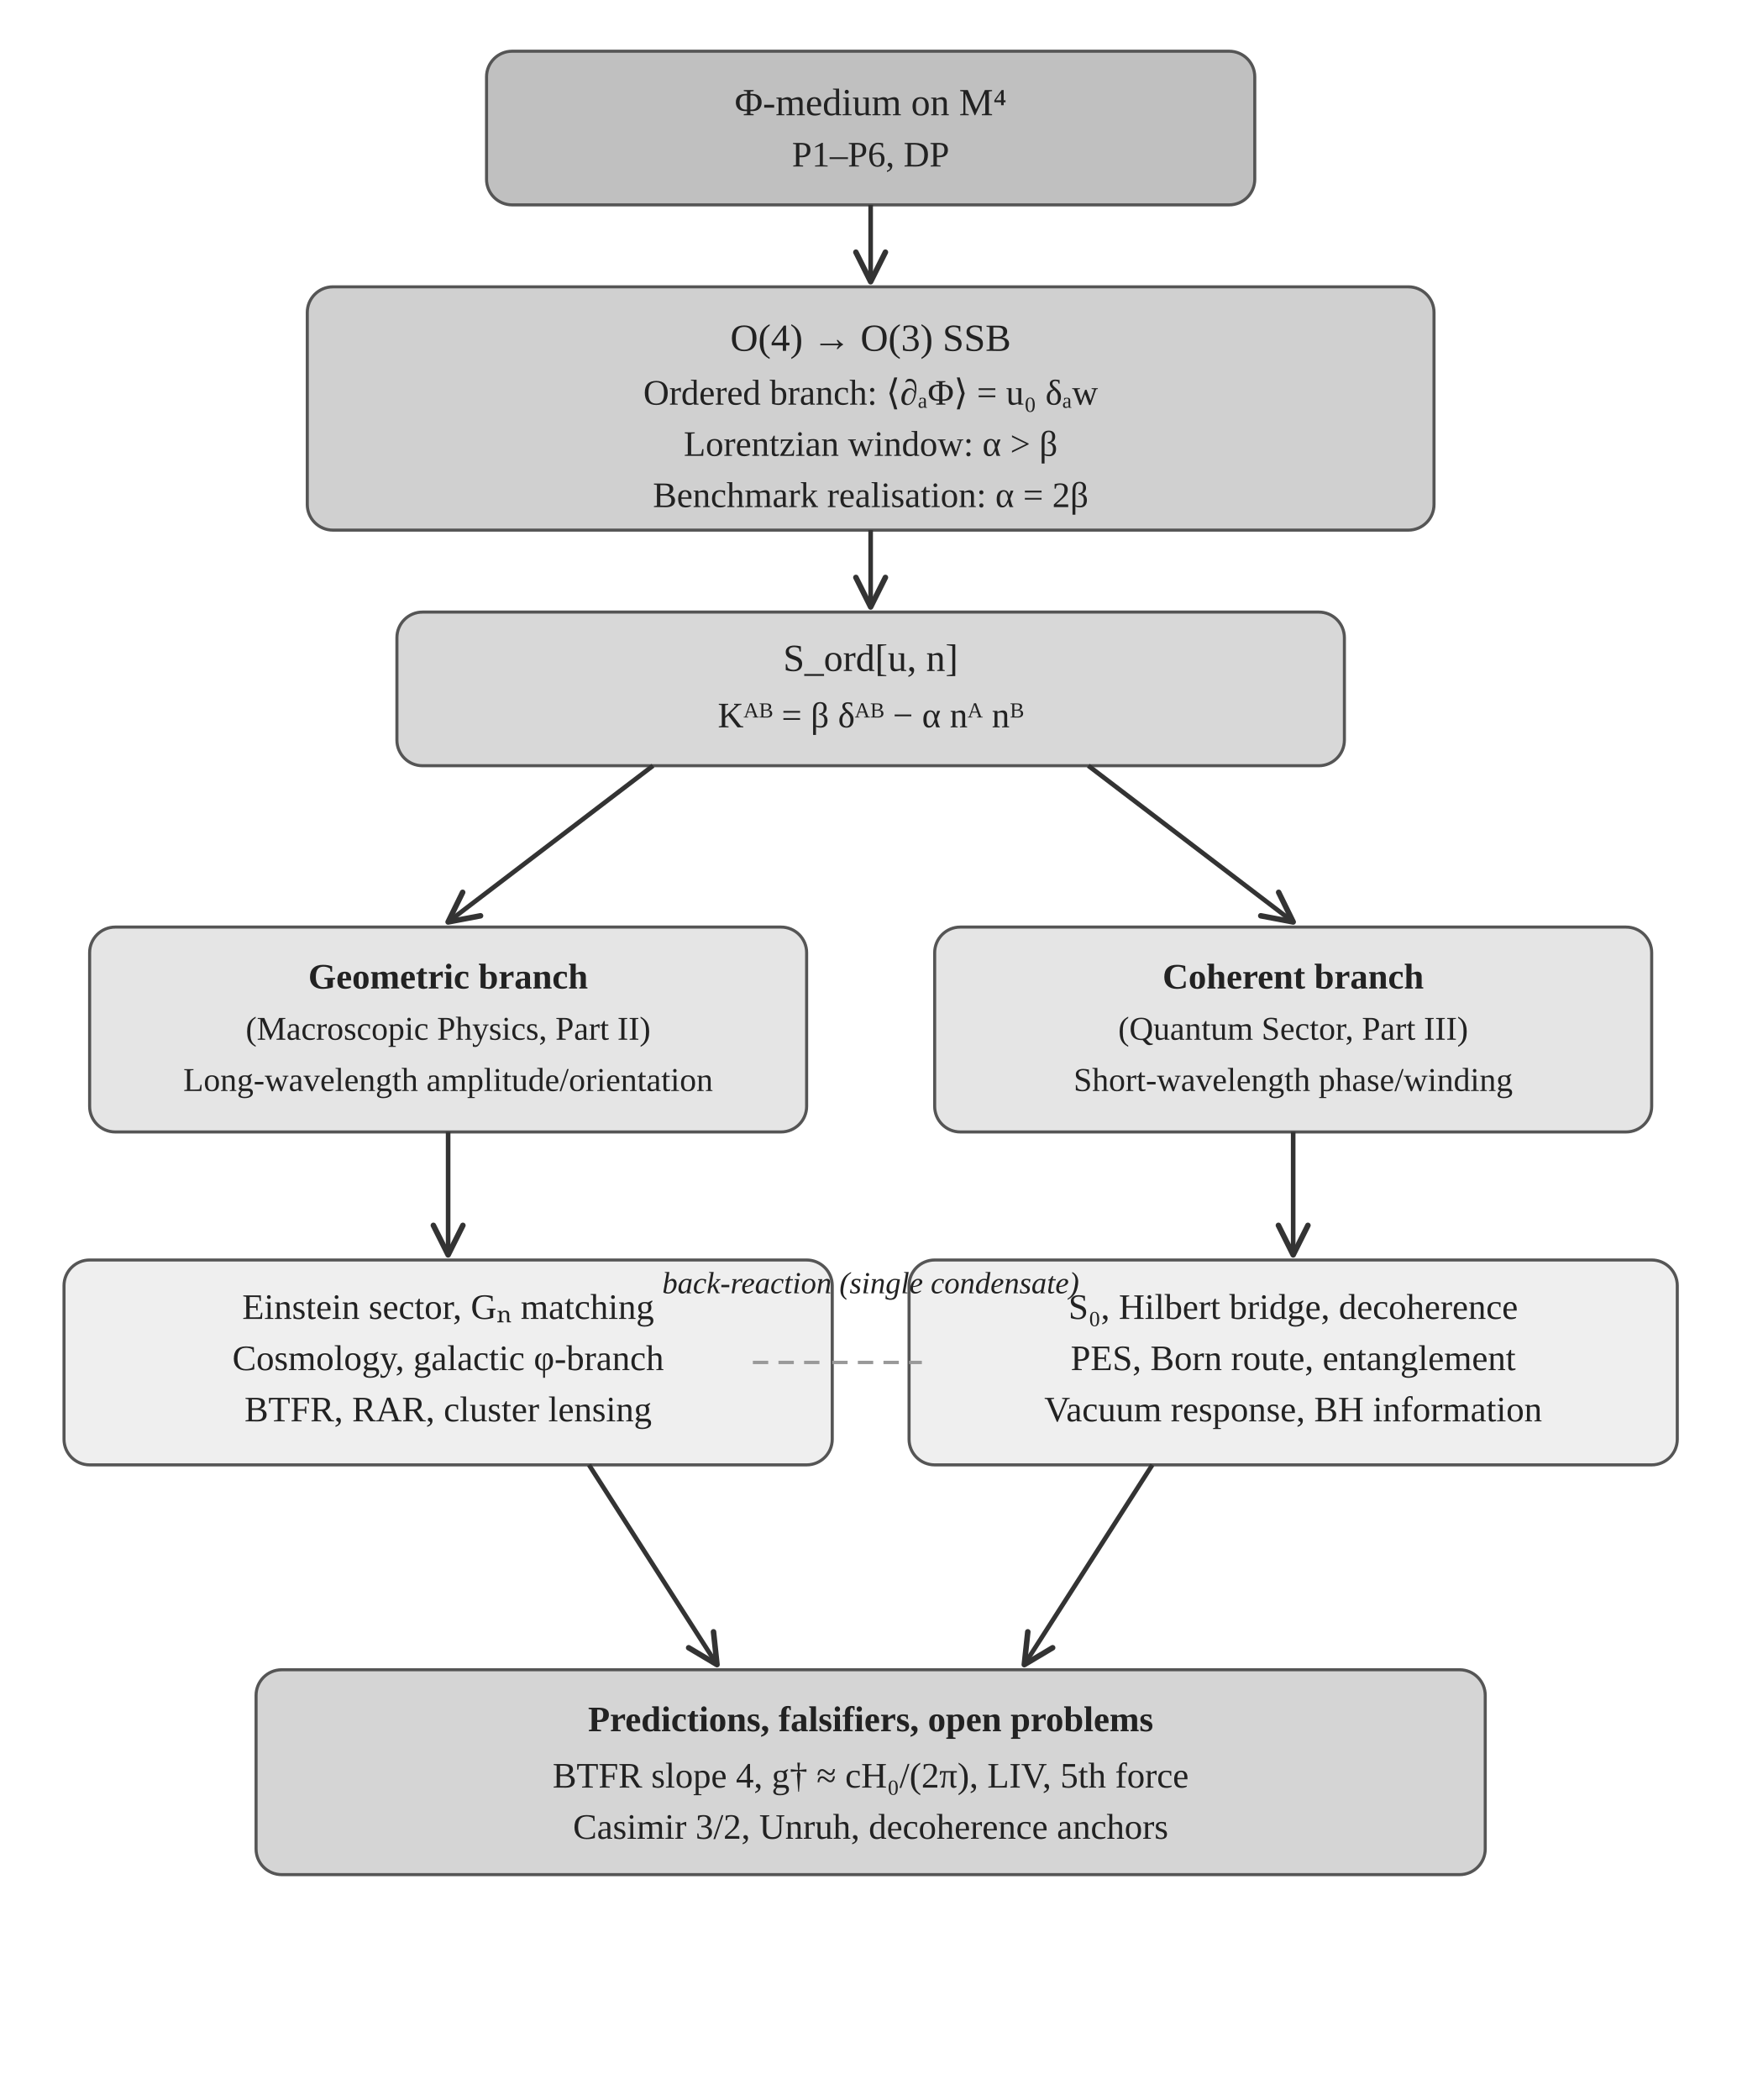
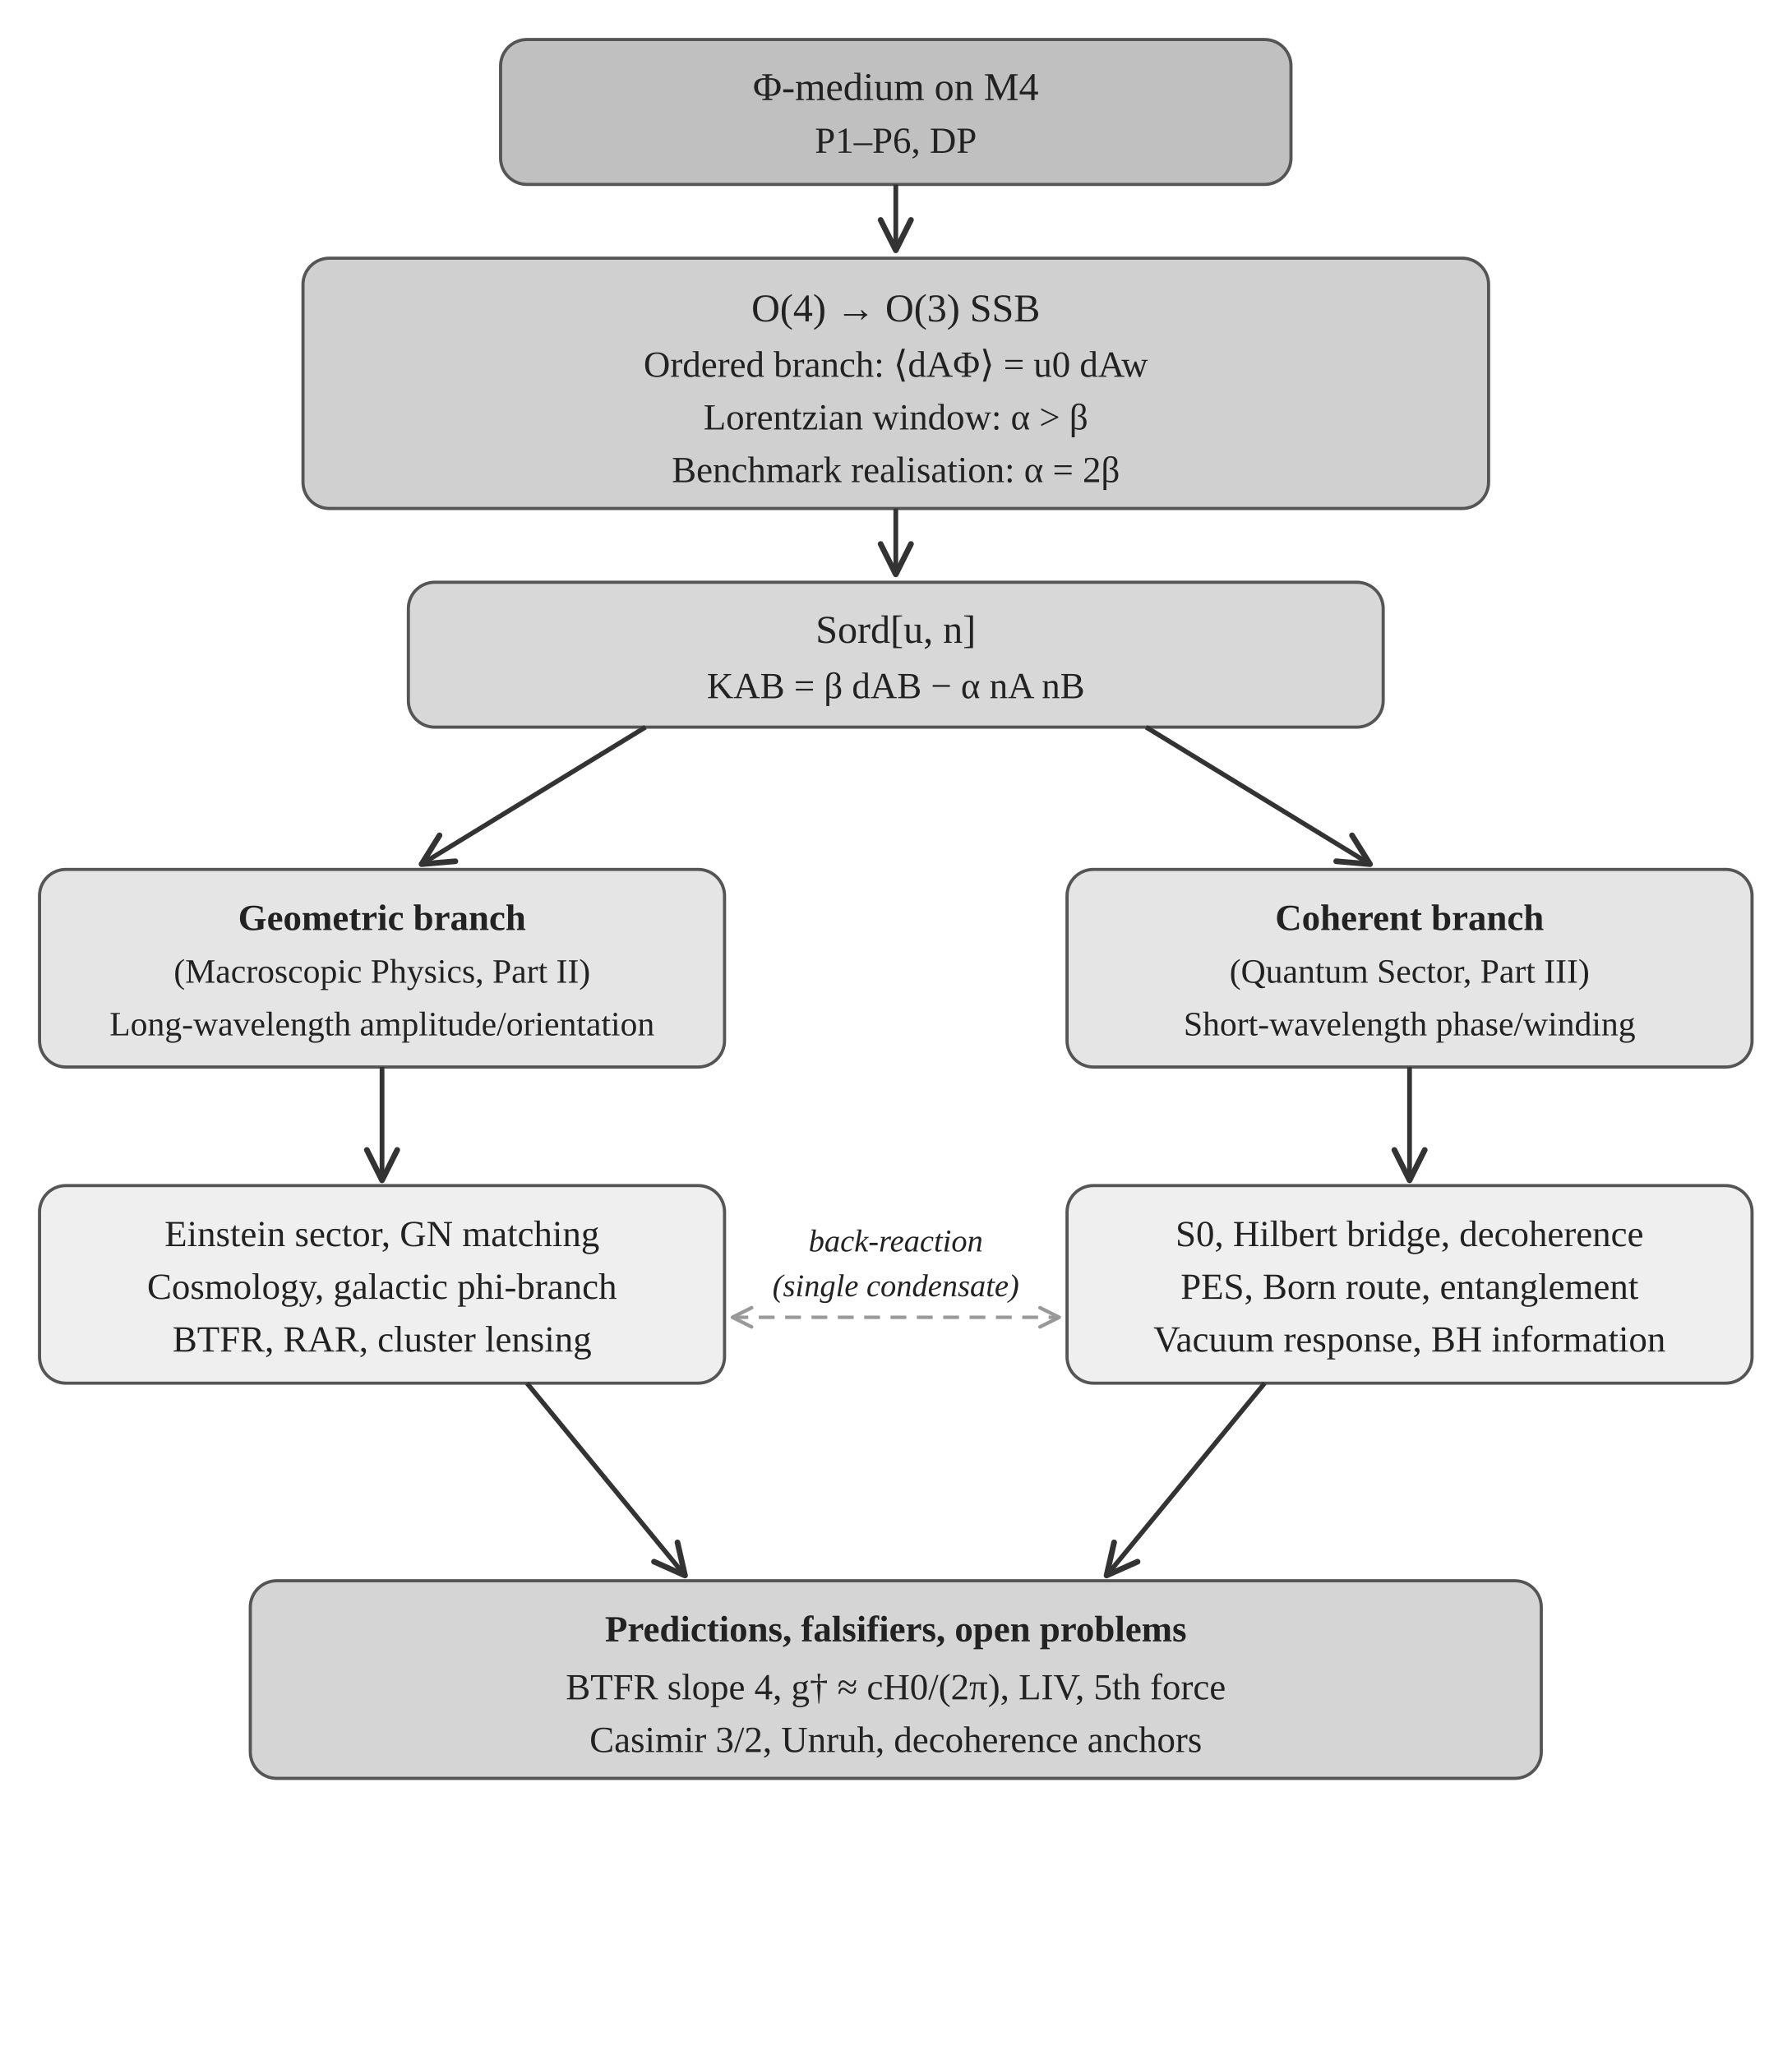
- <svg xmlns="http://www.w3.org/2000/svg" width="680" height="820" viewBox="0 0 680 820">
+ <svg xmlns="http://www.w3.org/2000/svg" width="680" height="780" viewBox="0 0 680 780">
  <style>
  text { font-family: "Times New Roman", "Liberation Serif", serif; fill: #222; }
  .b { font-weight: bold; }
-   .it { font-style: italic; }
-   .sm { font-size: 12px; fill: #555; }
+   .it { font-style: italic; fill: #777; }
  rect.n { rx: 10; stroke: #555; stroke-width: 1.2; }
-   line.a { stroke: #333; stroke-width: 1.8; }
-   line.ad { stroke: #999; stroke-width: 1.3; stroke-dasharray: 6 4; }
</style>
  <defs>
    <marker id="ar" viewBox="0 0 10 10" refX="9" refY="5" markerWidth="8" markerHeight="8" orient="auto-start-reverse">
      <path d="M1 1L9 5L1 9" fill="none" stroke="#333" stroke-width="1.5" stroke-linecap="round" stroke-linejoin="round" />
    </marker>
-     <marker id="ard" viewBox="0 0 10 10" refX="9" refY="5" markerWidth="8" markerHeight="8" orient="auto-start-reverse">
+     <marker id="ag" viewBox="0 0 10 10" refX="9" refY="5" markerWidth="7" markerHeight="7" orient="auto-start-reverse">
      <path d="M1 1L9 5L1 9" fill="none" stroke="#999" stroke-width="1.5" stroke-linecap="round" stroke-linejoin="round" />
    </marker>
  </defs>
-   <rect class="n" x="190" y="20" width="300" height="60" fill="#c0c0c0" />
-   <text x="340" y="45" text-anchor="middle" font-size="15">Φ-medium on M⁴</text>
-   <text x="340" y="65" text-anchor="middle" font-size="14">P1–P6, DP</text>
-   <line class="a" x1="340" y1="80" x2="340" y2="110" marker-end="url(#ar)" />
-   <rect class="n" x="120" y="112" width="440" height="95" fill="#d0d0d0" />
-   <text x="340" y="137" text-anchor="middle" font-size="15">O(4) → O(3) SSB</text>
-   <text x="340" y="158" text-anchor="middle" font-size="14">Ordered branch: ⟨∂ₐΦ⟩ = u₀ δₐw</text>
-   <text x="340" y="178" text-anchor="middle" font-size="14">Lorentzian window: α &gt; β</text>
-   <text x="340" y="198" text-anchor="middle" font-size="14">Benchmark realisation: α = 2β</text>
-   <line class="a" x1="340" y1="207" x2="340" y2="237" marker-end="url(#ar)" />
-   <rect class="n" x="155" y="239" width="370" height="60" fill="#d8d8d8" />
-   <text x="340" y="262" text-anchor="middle" font-size="15">S_ord[u, n]</text>
-   <text x="340" y="284" text-anchor="middle" font-size="14">Kᴬᴮ = β δᴬᴮ − α nᴬ nᴮ</text>
-   <line class="a" x1="255" y1="299" x2="175" y2="360" marker-end="url(#ar)" />
-   <line class="a" x1="425" y1="299" x2="505" y2="360" marker-end="url(#ar)" />
-   <rect class="n" x="35" y="362" width="280" height="80" fill="#e5e5e5" />
-   <text class="b" x="175" y="386" text-anchor="middle" font-size="14">Geometric branch</text>
-   <text x="175" y="406" text-anchor="middle" font-size="13">(Macroscopic Physics, Part II)</text>
-   <text x="175" y="426" text-anchor="middle" font-size="13">Long-wavelength amplitude/orientation</text>
-   <rect class="n" x="365" y="362" width="280" height="80" fill="#e5e5e5" />
-   <text class="b" x="505" y="386" text-anchor="middle" font-size="14">Coherent branch</text>
-   <text x="505" y="406" text-anchor="middle" font-size="13">(Quantum Sector, Part III)</text>
-   <text x="505" y="426" text-anchor="middle" font-size="13">Short-wavelength phase/winding</text>
-   <line class="a" x1="175" y1="442" x2="175" y2="490" marker-end="url(#ar)" />
-   <line class="a" x1="505" y1="442" x2="505" y2="490" marker-end="url(#ar)" />
-   <rect class="n" x="25" y="492" width="300" height="80" fill="#efefef" />
-   <text x="175" y="515" text-anchor="middle" font-size="14">Einstein sector, Gₙ matching</text>
-   <text x="175" y="535" text-anchor="middle" font-size="14">Cosmology, galactic φ-branch</text>
-   <text x="175" y="555" text-anchor="middle" font-size="14">BTFR, RAR, cluster lensing</text>
-   <rect class="n" x="355" y="492" width="300" height="80" fill="#efefef" />
-   <text x="505" y="515" text-anchor="middle" font-size="14">S₀, Hilbert bridge, decoherence</text>
-   <text x="505" y="535" text-anchor="middle" font-size="14">PES, Born route, entanglement</text>
-   <text x="505" y="555" text-anchor="middle" font-size="14">Vacuum response, BH information</text>
-   <line class="ad" x1="325" y1="532" x2="360" y2="532" />
-   <line class="ad" x1="320" y1="532" x2="290" y2="532" />
-   <text x="340" y="505" text-anchor="middle" font-size="12" fill="#888" font-style="italic">back-reaction (single condensate)</text>
-   <line class="a" x1="230" y1="572" x2="280" y2="650" marker-end="url(#ar)" />
-   <line class="a" x1="450" y1="572" x2="400" y2="650" marker-end="url(#ar)" />
-   <rect class="n" x="100" y="652" width="480" height="80" fill="#d5d5d5" />
-   <text class="b" x="340" y="676" text-anchor="middle" font-size="14">Predictions, falsifiers, open problems</text>
-   <text x="340" y="698" text-anchor="middle" font-size="14">BTFR slope 4, g† ≈ cH₀/(2π), LIV, 5th force</text>
-   <text x="340" y="718" text-anchor="middle" font-size="14">Casimir 3/2, Unruh, decoherence anchors</text>
+   <rect class="n" x="190" y="15" width="300" height="55" fill="#c0c0c0" />
+   <text x="340" y="38" text-anchor="middle" font-size="15">Φ-medium on M4</text>
+   <text x="340" y="58" text-anchor="middle" font-size="14">P1–P6, DP</text>
+   <line x1="340" y1="70" x2="340" y2="95" stroke="#333" stroke-width="1.8" marker-end="url(#ar)" />
+   <rect class="n" x="115" y="98" width="450" height="95" fill="#d0d0d0" />
+   <text x="340" y="122" text-anchor="middle" font-size="15">O(4) → O(3) SSB</text>
+   <text x="340" y="143" text-anchor="middle" font-size="14">Ordered branch: ⟨dAΦ⟩ = u0 dAw</text>
+   <text x="340" y="163" text-anchor="middle" font-size="14">Lorentzian window: α &gt; β</text>
+   <text x="340" y="183" text-anchor="middle" font-size="14">Benchmark realisation: α = 2β</text>
+   <line x1="340" y1="193" x2="340" y2="218" stroke="#333" stroke-width="1.8" marker-end="url(#ar)" />
+   <rect class="n" x="155" y="221" width="370" height="55" fill="#d8d8d8" />
+   <text x="340" y="244" text-anchor="middle" font-size="15">Sord[u, n]</text>
+   <text x="340" y="265" text-anchor="middle" font-size="14">KAB = β dAB − α nA nB</text>
+   <line x1="245" y1="276" x2="160" y2="328" stroke="#333" stroke-width="1.8" marker-end="url(#ar)" />
+   <line x1="435" y1="276" x2="520" y2="328" stroke="#333" stroke-width="1.8" marker-end="url(#ar)" />
+   <rect class="n" x="15" y="330" width="260" height="75" fill="#e5e5e5" />
+   <text class="b" x="145" y="353" text-anchor="middle" font-size="14">Geometric branch</text>
+   <text x="145" y="373" text-anchor="middle" font-size="13">(Macroscopic Physics, Part II)</text>
+   <text x="145" y="393" text-anchor="middle" font-size="13">Long-wavelength amplitude/orientation</text>
+   <rect class="n" x="405" y="330" width="260" height="75" fill="#e5e5e5" />
+   <text class="b" x="535" y="353" text-anchor="middle" font-size="14">Coherent branch</text>
+   <text x="535" y="373" text-anchor="middle" font-size="13">(Quantum Sector, Part III)</text>
+   <text x="535" y="393" text-anchor="middle" font-size="13">Short-wavelength phase/winding</text>
+   <line x1="145" y1="405" x2="145" y2="448" stroke="#333" stroke-width="1.8" marker-end="url(#ar)" />
+   <line x1="535" y1="405" x2="535" y2="448" stroke="#333" stroke-width="1.8" marker-end="url(#ar)" />
+   <rect class="n" x="15" y="450" width="260" height="75" fill="#efefef" />
+   <text x="145" y="473" text-anchor="middle" font-size="14">Einstein sector, GN matching</text>
+   <text x="145" y="493" text-anchor="middle" font-size="14">Cosmology, galactic phi-branch</text>
+   <text x="145" y="513" text-anchor="middle" font-size="14">BTFR, RAR, cluster lensing</text>
+   <rect class="n" x="405" y="450" width="260" height="75" fill="#efefef" />
+   <text x="535" y="473" text-anchor="middle" font-size="14">S0, Hilbert bridge, decoherence</text>
+   <text x="535" y="493" text-anchor="middle" font-size="14">PES, Born route, entanglement</text>
+   <text x="535" y="513" text-anchor="middle" font-size="14">Vacuum response, BH information</text>
+   <text x="340" y="475" text-anchor="middle" font-size="12" fill="#888" font-style="italic">back-reaction</text>
+   <text x="340" y="492" text-anchor="middle" font-size="12" fill="#888" font-style="italic">(single condensate)</text>
+   <line x1="278" y1="500" x2="402" y2="500" stroke="#999" stroke-width="1.3" stroke-dasharray="6 4" marker-start="url(#ag)" marker-end="url(#ag)" />
+   <line x1="200" y1="525" x2="260" y2="598" stroke="#333" stroke-width="1.8" marker-end="url(#ar)" />
+   <line x1="480" y1="525" x2="420" y2="598" stroke="#333" stroke-width="1.8" marker-end="url(#ar)" />
+   <rect class="n" x="95" y="600" width="490" height="75" fill="#d5d5d5" />
+   <text class="b" x="340" y="623" text-anchor="middle" font-size="14">Predictions, falsifiers, open problems</text>
+   <text x="340" y="645" text-anchor="middle" font-size="14">BTFR slope 4, g† ≈ cH0/(2π), LIV, 5th force</text>
+   <text x="340" y="665" text-anchor="middle" font-size="14">Casimir 3/2, Unruh, decoherence anchors</text>
</svg>
